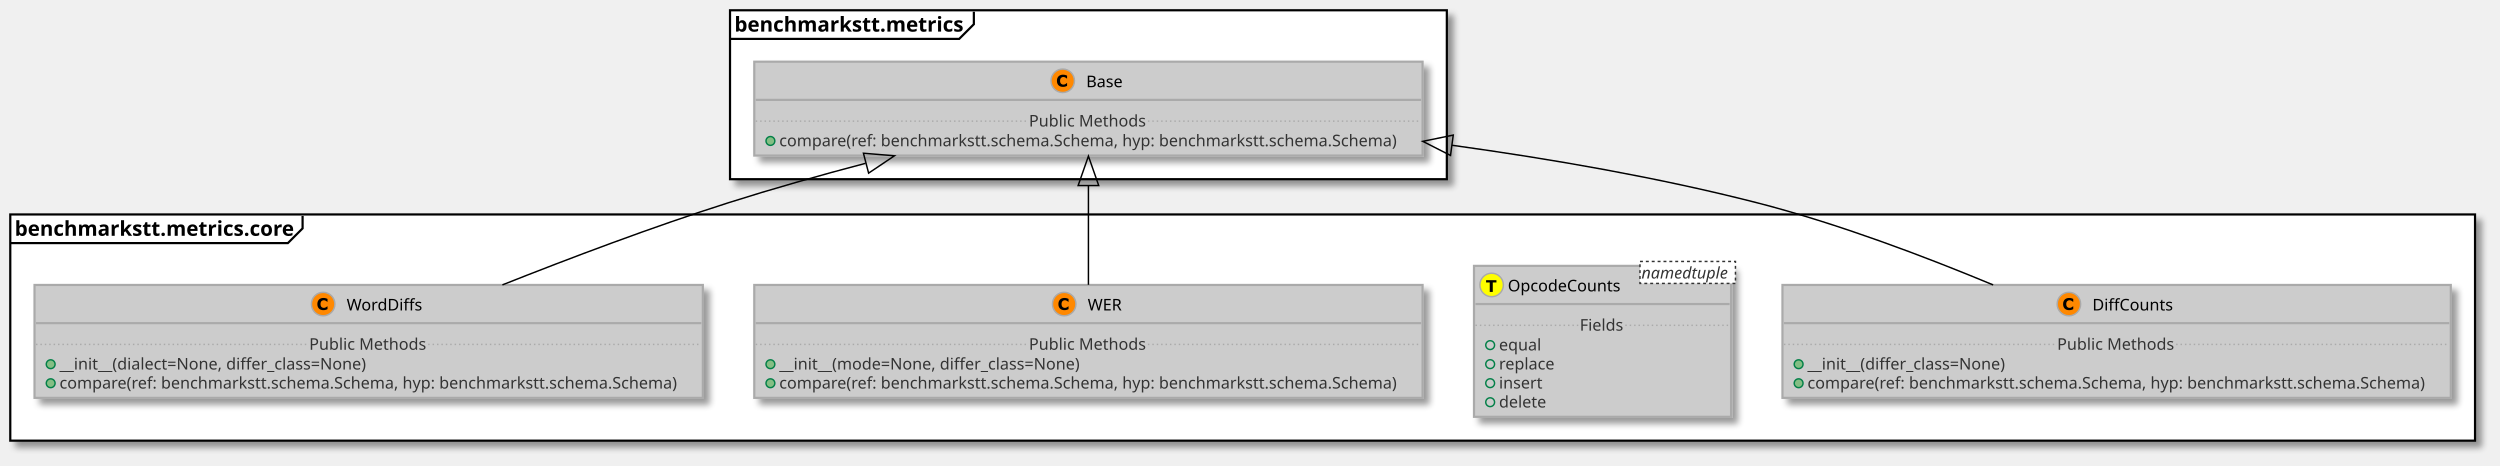
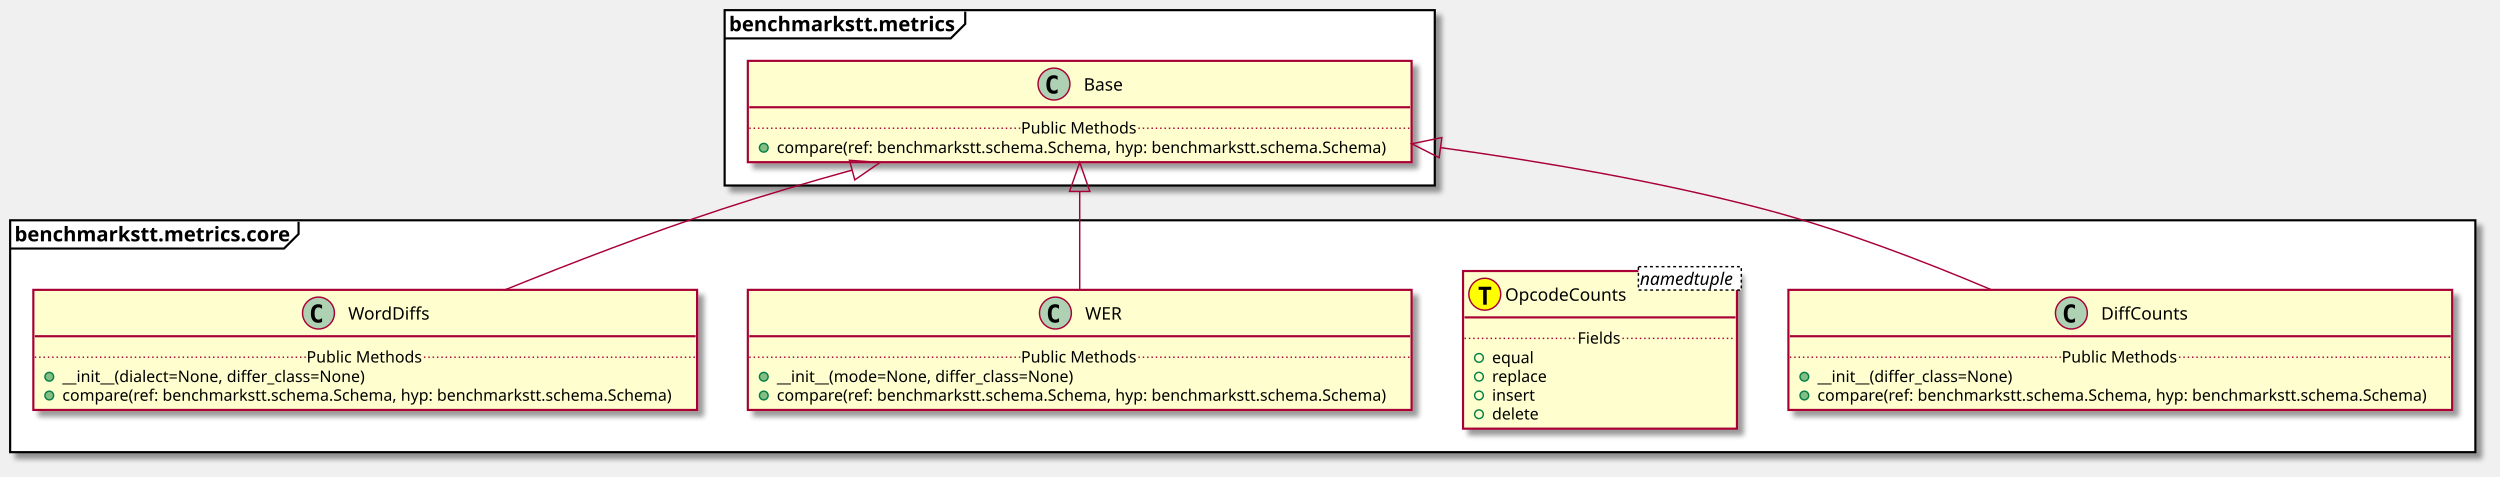
- <svg xmlns="http://www.w3.org/2000/svg" xmlns:xlink="http://www.w3.org/1999/xlink" contentScriptType="application/ecmascript" contentStyleType="text/css" height="317px" preserveAspectRatio="none" style="width:1702px;height:317px;" version="1.1" viewBox="0 0 1702 317" width="1702px" zoomAndPan="magnify">
+ <svg xmlns="http://www.w3.org/2000/svg" xmlns:xlink="http://www.w3.org/1999/xlink" contentScriptType="application/ecmascript" contentStyleType="text/css" height="329px" preserveAspectRatio="none" style="width:1725px;height:329px;" version="1.1" viewBox="0 0 1725 329" width="1725px" zoomAndPan="magnify">
  <defs>
-     <filter height="300%" id="f180f83r9bwxrb" width="300%" x="-1" y="-1">
+     <filter height="300%" id="fv4z29cjnvgwy" width="300%" x="-1" y="-1">
      <feGaussianBlur result="blurOut" stdDeviation="2.0" />
      <feColorMatrix in="blurOut" result="blurOut2" type="matrix" values="0 0 0 0 0 0 0 0 0 0 0 0 0 0 0 0 0 0 .4 0" />
      <feOffset dx="4.0" dy="4.0" in="blurOut2" result="blurOut3" />
      <feBlend in="SourceGraphic" in2="blurOut3" mode="normal" />
    </filter>
  </defs>
  <g>
    <a href="https://benchmarkstt.readthedocs.io/en/latest/modules/benchmarkstt.metrics.html#" target="_top" title="https://benchmarkstt.readthedocs.io/en/latest/modules/benchmarkstt.metrics.html#" xlink:actuate="onRequest" xlink:href="https://benchmarkstt.readthedocs.io/en/latest/modules/benchmarkstt.metrics.html#" xlink:show="new" xlink:title="https://benchmarkstt.readthedocs.io/en/latest/modules/benchmarkstt.metrics.html#" xlink:type="simple">
-       <rect fill="#FFFFFF" filter="url(#f180f83r9bwxrb)" height="115" style="stroke: #000000; stroke-width: 1.5;" width="488" x="497" y="7" />
-       <path d="M663,8 L663,16.488 L653,26.488 L497,26.488 " fill="none" style="stroke: #000000; stroke-width: 1.5;" />
-       <text fill="#000000" font-family="sans-serif" font-size="14" font-weight="bold" lengthAdjust="spacingAndGlyphs" textLength="156" x="500" y="21.535">benchmarkstt.metrics</text>
+       <rect fill="#FFFFFF" filter="url(#fv4z29cjnvgwy)" height="121" style="stroke: #000000; stroke-width: 1.5;" width="490" x="500" y="7" />
+       <path d="M666,8 L666,16.488 L656,26.488 L500,26.488 " fill="none" style="stroke: #000000; stroke-width: 1.5;" />
+       <text fill="#000000" font-family="sans-serif" font-size="14" font-weight="bold" lengthAdjust="spacingAndGlyphs" textLength="156" x="503" y="21.535">benchmarkstt.metrics</text>
    </a>
    <a href="https://benchmarkstt.readthedocs.io/en/latest/modules/benchmarkstt.metrics.core.html#" target="_top" title="https://benchmarkstt.readthedocs.io/en/latest/modules/benchmarkstt.metrics.core.html#" xlink:actuate="onRequest" xlink:href="https://benchmarkstt.readthedocs.io/en/latest/modules/benchmarkstt.metrics.core.html#" xlink:show="new" xlink:title="https://benchmarkstt.readthedocs.io/en/latest/modules/benchmarkstt.metrics.core.html#" xlink:type="simple">
-       <rect fill="#FFFFFF" filter="url(#f180f83r9bwxrb)" height="154" style="stroke: #000000; stroke-width: 1.5;" width="1678" x="7" y="146" />
-       <path d="M206,147 L206,155.488 L196,165.488 L7,165.488 " fill="none" style="stroke: #000000; stroke-width: 1.5;" />
-       <text fill="#000000" font-family="sans-serif" font-size="14" font-weight="bold" lengthAdjust="spacingAndGlyphs" textLength="189" x="10" y="160.535">benchmarkstt.metrics.core</text>
+       <rect fill="#FFFFFF" filter="url(#fv4z29cjnvgwy)" height="160" style="stroke: #000000; stroke-width: 1.5;" width="1701" x="7" y="152" />
+       <path d="M206,153 L206,161.488 L196,171.488 L7,171.488 " fill="none" style="stroke: #000000; stroke-width: 1.5;" />
+       <text fill="#000000" font-family="sans-serif" font-size="14" font-weight="bold" lengthAdjust="spacingAndGlyphs" textLength="189" x="10" y="166.535">benchmarkstt.metrics.core</text>
    </a>
    <a href="https://benchmarkstt.readthedocs.io/en/latest/modules/benchmarkstt.metrics.html#benchmarkstt.metrics.Base" target="_top" title="https://benchmarkstt.readthedocs.io/en/latest/modules/benchmarkstt.metrics.html#benchmarkstt.metrics.Base" xlink:actuate="onRequest" xlink:href="https://benchmarkstt.readthedocs.io/en/latest/modules/benchmarkstt.metrics.html#benchmarkstt.metrics.Base" xlink:show="new" xlink:title="https://benchmarkstt.readthedocs.io/en/latest/modules/benchmarkstt.metrics.html#benchmarkstt.metrics.Base" xlink:type="simple">
-       <rect fill="#CCCCCC" filter="url(#f180f83r9bwxrb)" height="63.91" id="benchmarkstt.metrics.Base" style="stroke: #AAAAAA; stroke-width: 1.5;" width="455" x="513.5" y="42" />
-       <ellipse cx="723.5" cy="55" fill="#FF8800" rx="8" ry="8" style="stroke: #AAAAAA; stroke-width: 1.0;" />
-       <path d="M723.635,59.156 Q722.744,59.156 721.989,58.893 Q721.234,58.629 720.692,58.108 Q720.149,57.587 719.851,56.809 Q719.553,56.03 719.553,55.009 Q719.553,54.059 719.838,53.285 Q720.123,52.512 720.665,51.959 Q721.186,51.427 721.957,51.137 Q722.727,50.847 723.641,50.847 Q724.145,50.847 724.551,50.903 Q724.957,50.959 725.3,51.051 Q725.66,51.153 725.953,51.279 Q726.246,51.405 726.466,51.513 L726.466,53.452 L726.23,53.452 Q726.079,53.323 725.851,53.145 Q725.623,52.968 725.332,52.796 Q725.037,52.624 724.693,52.506 Q724.35,52.388 723.957,52.388 Q723.523,52.388 723.13,52.525 Q722.738,52.662 722.405,52.979 Q722.088,53.285 721.892,53.79 Q721.696,54.295 721.696,55.015 Q721.696,55.767 721.908,56.272 Q722.121,56.776 722.443,57.066 Q722.77,57.362 723.173,57.488 Q723.576,57.614 723.968,57.614 Q724.344,57.614 724.712,57.502 Q725.08,57.389 725.392,57.195 Q725.655,57.04 725.88,56.862 Q726.106,56.685 726.251,56.556 L726.466,56.556 L726.466,58.468 Q726.165,58.602 725.891,58.721 Q725.617,58.839 725.316,58.925 Q724.924,59.038 724.581,59.097 Q724.237,59.156 723.635,59.156 Z " />
-       <text fill="#000000" font-family="Verdana" font-size="11" lengthAdjust="spacingAndGlyphs" textLength="28" x="739.5" y="59.375">Base</text>
-       <line style="stroke: #AAAAAA; stroke-width: 1.5;" x1="514.5" x2="967.5" y1="68" y2="68" />
-       <ellipse cx="524.5" cy="95.955" fill="#84BE84" rx="3" ry="3" style="stroke: #038048; stroke-width: 1.0;" />
-       <text fill="#333333" font-family="sans-serif" font-size="11" lengthAdjust="spacingAndGlyphs" textLength="432" x="530.5" y="99.59">compare(ref: benchmarkstt.schema.Schema, hyp: benchmarkstt.schema.Schema)</text>
-       <line style="stroke: #AAAAAA; stroke-width: 1.0; stroke-dasharray: 1.0,2.0;" x1="514.5" x2="700.5" y1="82.478" y2="82.478" />
-       <text fill="#333333" font-family="sans-serif" font-size="11" lengthAdjust="spacingAndGlyphs" textLength="81" x="700.5" y="86.135">Public Methods</text>
-       <line style="stroke: #AAAAAA; stroke-width: 1.0; stroke-dasharray: 1.0,2.0;" x1="781.5" x2="967.5" y1="82.478" y2="82.478" />
+       <rect fill="#FEFECE" filter="url(#fv4z29cjnvgwy)" height="69.91" id="benchmarkstt.metrics.Base" style="stroke: #A80036; stroke-width: 1.5;" width="458" x="516" y="42" />
+       <ellipse cx="727.25" cy="58" fill="#ADD1B2" rx="11" ry="11" style="stroke: #A80036; stroke-width: 1.0;" />
+       <path d="M729.723,64.143 Q729.142,64.442 728.503,64.591 Q727.864,64.741 727.158,64.741 Q724.651,64.741 723.332,63.089 Q722.012,61.437 722.012,58.316 Q722.012,55.187 723.332,53.535 Q724.651,51.883 727.158,51.883 Q727.864,51.883 728.511,52.032 Q729.159,52.182 729.723,52.48 L729.723,55.203 Q729.092,54.622 728.499,54.352 Q727.905,54.083 727.274,54.083 Q725.93,54.083 725.245,55.149 Q724.56,56.216 724.56,58.316 Q724.56,60.408 725.245,61.474 Q725.93,62.541 727.274,62.541 Q727.905,62.541 728.499,62.271 Q729.092,62.002 729.723,61.42 Z " />
+       <text fill="#000000" font-family="sans-serif" font-size="12" lengthAdjust="spacingAndGlyphs" textLength="27" x="747.75" y="62.535">Base</text>
+       <line style="stroke: #A80036; stroke-width: 1.5;" x1="517" x2="973" y1="74" y2="74" />
+       <ellipse cx="527" cy="101.955" fill="#84BE84" rx="3" ry="3" style="stroke: #038048; stroke-width: 1.0;" />
+       <text fill="#000000" font-family="sans-serif" font-size="11" lengthAdjust="spacingAndGlyphs" textLength="432" x="536" y="105.59">compare(ref: benchmarkstt.schema.Schema, hyp: benchmarkstt.schema.Schema)</text>
+       <line style="stroke: #A80036; stroke-width: 1.0; stroke-dasharray: 1.0,2.0;" x1="517" x2="704.5" y1="88.478" y2="88.478" />
+       <text fill="#000000" font-family="sans-serif" font-size="11" lengthAdjust="spacingAndGlyphs" textLength="81" x="704.5" y="92.135">Public Methods</text>
+       <line style="stroke: #A80036; stroke-width: 1.0; stroke-dasharray: 1.0,2.0;" x1="785.5" x2="973" y1="88.478" y2="88.478" />
    </a>
    <a href="https://benchmarkstt.readthedocs.io/en/latest/modules/benchmarkstt.metrics.core.html#benchmarkstt.metrics.core.DiffCounts" target="_top" title="https://benchmarkstt.readthedocs.io/en/latest/modules/benchmarkstt.metrics.core.html#benchmarkstt.metrics.core.DiffCounts" xlink:actuate="onRequest" xlink:href="https://benchmarkstt.readthedocs.io/en/latest/modules/benchmarkstt.metrics.core.html#benchmarkstt.metrics.core.DiffCounts" xlink:show="new" xlink:title="https://benchmarkstt.readthedocs.io/en/latest/modules/benchmarkstt.metrics.core.html#benchmarkstt.metrics.core.DiffCounts" xlink:type="simple">
-       <rect fill="#CCCCCC" filter="url(#f180f83r9bwxrb)" height="76.865" id="benchmarkstt.metrics.core.DiffCounts" style="stroke: #AAAAAA; stroke-width: 1.5;" width="455" x="1213.5" y="194" />
-       <ellipse cx="1408.5" cy="207" fill="#FF8800" rx="8" ry="8" style="stroke: #AAAAAA; stroke-width: 1.0;" />
-       <path d="M1408.635,211.156 Q1407.744,211.156 1406.989,210.893 Q1406.234,210.629 1405.692,210.108 Q1405.149,209.587 1404.851,208.809 Q1404.553,208.03 1404.553,207.009 Q1404.553,206.059 1404.838,205.285 Q1405.123,204.512 1405.665,203.958 Q1406.186,203.427 1406.957,203.137 Q1407.727,202.847 1408.641,202.847 Q1409.146,202.847 1409.551,202.903 Q1409.957,202.959 1410.3,203.051 Q1410.66,203.153 1410.953,203.279 Q1411.246,203.405 1411.466,203.513 L1411.466,205.452 L1411.229,205.452 Q1411.079,205.323 1410.851,205.145 Q1410.623,204.968 1410.332,204.796 Q1410.037,204.625 1409.693,204.506 Q1409.35,204.388 1408.957,204.388 Q1408.523,204.388 1408.13,204.525 Q1407.738,204.662 1407.405,204.979 Q1407.088,205.285 1406.892,205.79 Q1406.696,206.295 1406.696,207.015 Q1406.696,207.767 1406.908,208.272 Q1407.121,208.776 1407.443,209.066 Q1407.771,209.362 1408.173,209.488 Q1408.576,209.614 1408.968,209.614 Q1409.344,209.614 1409.712,209.501 Q1410.08,209.389 1410.392,209.195 Q1410.655,209.04 1410.88,208.862 Q1411.106,208.685 1411.251,208.556 L1411.466,208.556 L1411.466,210.468 Q1411.165,210.602 1410.891,210.721 Q1410.617,210.839 1410.316,210.925 Q1409.924,211.038 1409.581,211.097 Q1409.237,211.156 1408.635,211.156 Z " />
-       <text fill="#000000" font-family="Verdana" font-size="11" lengthAdjust="spacingAndGlyphs" textLength="58" x="1424.5" y="211.375">DiffCounts</text>
-       <line style="stroke: #AAAAAA; stroke-width: 1.5;" x1="1214.5" x2="1667.5" y1="220" y2="220" />
-       <ellipse cx="1224.5" cy="247.955" fill="#84BE84" rx="3" ry="3" style="stroke: #038048; stroke-width: 1.0;" />
-       <text fill="#333333" font-family="sans-serif" font-size="11" lengthAdjust="spacingAndGlyphs" textLength="148" x="1230.5" y="251.59">__init__(differ_class=None)</text>
-       <ellipse cx="1224.5" cy="260.91" fill="#84BE84" rx="3" ry="3" style="stroke: #038048; stroke-width: 1.0;" />
-       <text fill="#333333" font-family="sans-serif" font-size="11" lengthAdjust="spacingAndGlyphs" textLength="432" x="1230.5" y="264.545">compare(ref: benchmarkstt.schema.Schema, hyp: benchmarkstt.schema.Schema)</text>
-       <line style="stroke: #AAAAAA; stroke-width: 1.0; stroke-dasharray: 1.0,2.0;" x1="1214.5" x2="1400.5" y1="234.477" y2="234.477" />
-       <text fill="#333333" font-family="sans-serif" font-size="11" lengthAdjust="spacingAndGlyphs" textLength="81" x="1400.5" y="238.135">Public Methods</text>
-       <line style="stroke: #AAAAAA; stroke-width: 1.0; stroke-dasharray: 1.0,2.0;" x1="1481.5" x2="1667.5" y1="234.477" y2="234.477" />
+       <rect fill="#FEFECE" filter="url(#fv4z29cjnvgwy)" height="82.865" id="benchmarkstt.metrics.core.DiffCounts" style="stroke: #A80036; stroke-width: 1.5;" width="458" x="1234" y="200" />
+       <ellipse cx="1429.25" cy="216" fill="#ADD1B2" rx="11" ry="11" style="stroke: #A80036; stroke-width: 1.0;" />
+       <path d="M1431.723,222.143 Q1431.142,222.442 1430.503,222.591 Q1429.864,222.741 1429.158,222.741 Q1426.651,222.741 1425.332,221.089 Q1424.012,219.437 1424.012,216.316 Q1424.012,213.186 1425.332,211.535 Q1426.651,209.883 1429.158,209.883 Q1429.864,209.883 1430.511,210.032 Q1431.159,210.182 1431.723,210.481 L1431.723,213.203 Q1431.092,212.622 1430.499,212.352 Q1429.905,212.083 1429.274,212.083 Q1427.93,212.083 1427.245,213.149 Q1426.56,214.216 1426.56,216.316 Q1426.56,218.408 1427.245,219.474 Q1427.93,220.541 1429.274,220.541 Q1429.905,220.541 1430.499,220.271 Q1431.092,220.001 1431.723,219.42 Z " />
+       <text fill="#000000" font-family="sans-serif" font-size="12" lengthAdjust="spacingAndGlyphs" textLength="59" x="1449.75" y="220.535">DiffCounts</text>
+       <line style="stroke: #A80036; stroke-width: 1.5;" x1="1235" x2="1691" y1="232" y2="232" />
+       <ellipse cx="1245" cy="259.955" fill="#84BE84" rx="3" ry="3" style="stroke: #038048; stroke-width: 1.0;" />
+       <text fill="#000000" font-family="sans-serif" font-size="11" lengthAdjust="spacingAndGlyphs" textLength="148" x="1254" y="263.59">__init__(differ_class=None)</text>
+       <ellipse cx="1245" cy="272.91" fill="#84BE84" rx="3" ry="3" style="stroke: #038048; stroke-width: 1.0;" />
+       <text fill="#000000" font-family="sans-serif" font-size="11" lengthAdjust="spacingAndGlyphs" textLength="432" x="1254" y="276.545">compare(ref: benchmarkstt.schema.Schema, hyp: benchmarkstt.schema.Schema)</text>
+       <line style="stroke: #A80036; stroke-width: 1.0; stroke-dasharray: 1.0,2.0;" x1="1235" x2="1422.5" y1="246.477" y2="246.477" />
+       <text fill="#000000" font-family="sans-serif" font-size="11" lengthAdjust="spacingAndGlyphs" textLength="81" x="1422.5" y="250.135">Public Methods</text>
+       <line style="stroke: #A80036; stroke-width: 1.0; stroke-dasharray: 1.0,2.0;" x1="1503.5" x2="1691" y1="246.477" y2="246.477" />
    </a>
    <a href="https://benchmarkstt.readthedocs.io/en/latest/modules/benchmarkstt.metrics.core.html#benchmarkstt.metrics.core.OpcodeCounts" target="_top" title="https://benchmarkstt.readthedocs.io/en/latest/modules/benchmarkstt.metrics.core.html#benchmarkstt.metrics.core.OpcodeCounts" xlink:actuate="onRequest" xlink:href="https://benchmarkstt.readthedocs.io/en/latest/modules/benchmarkstt.metrics.core.html#benchmarkstt.metrics.core.OpcodeCounts" xlink:show="new" xlink:title="https://benchmarkstt.readthedocs.io/en/latest/modules/benchmarkstt.metrics.core.html#benchmarkstt.metrics.core.OpcodeCounts" xlink:type="simple">
-       <rect fill="#CCCCCC" filter="url(#f180f83r9bwxrb)" height="102.775" id="benchmarkstt.metrics.core.OpcodeCounts" style="stroke: #AAAAAA; stroke-width: 1.5;" width="175" x="1003.5" y="181" />
-       <ellipse cx="1015.5" cy="194" fill="#FFFF00" rx="8" ry="8" style="stroke: #AAAAAA; stroke-width: 1.0;" />
-       <path d="M1018.778,192.299 L1016.28,192.299 L1016.28,198.75 L1014.218,198.75 L1014.218,192.299 L1011.72,192.299 L1011.72,190.752 L1018.778,190.752 Z " />
-       <text fill="#000000" font-family="Verdana" font-size="11" lengthAdjust="spacingAndGlyphs" textLength="82" x="1026.5" y="198.375">OpcodeCounts</text>
-       <rect fill="#FFFFFF" height="14.955" style="stroke: #333333; stroke-width: 1.0; stroke-dasharray: 2.0,2.0;" width="65" x="1116.5" y="178" />
-       <text fill="#333333" font-family="sans-serif" font-size="11" font-style="italic" lengthAdjust="spacingAndGlyphs" textLength="63" x="1117.5" y="189.635">namedtuple</text>
-       <line style="stroke: #AAAAAA; stroke-width: 1.5;" x1="1004.5" x2="1177.5" y1="207" y2="207" />
-       <ellipse cx="1014.5" cy="234.955" fill="none" rx="3" ry="3" style="stroke: #038048; stroke-width: 1.0;" />
-       <text fill="#333333" font-family="sans-serif" font-size="11" lengthAdjust="spacingAndGlyphs" textLength="29" x="1020.5" y="238.59">equal</text>
-       <ellipse cx="1014.5" cy="247.91" fill="none" rx="3" ry="3" style="stroke: #038048; stroke-width: 1.0;" />
-       <text fill="#333333" font-family="sans-serif" font-size="11" lengthAdjust="spacingAndGlyphs" textLength="39" x="1020.5" y="251.545">replace</text>
-       <ellipse cx="1014.5" cy="260.865" fill="none" rx="3" ry="3" style="stroke: #038048; stroke-width: 1.0;" />
-       <text fill="#333333" font-family="sans-serif" font-size="11" lengthAdjust="spacingAndGlyphs" textLength="31" x="1020.5" y="264.5">insert</text>
-       <ellipse cx="1014.5" cy="273.82" fill="none" rx="3" ry="3" style="stroke: #038048; stroke-width: 1.0;" />
-       <text fill="#333333" font-family="sans-serif" font-size="11" lengthAdjust="spacingAndGlyphs" textLength="32" x="1020.5" y="277.455">delete</text>
-       <line style="stroke: #AAAAAA; stroke-width: 1.0; stroke-dasharray: 1.0,2.0;" x1="1004.5" x2="1075.5" y1="221.477" y2="221.477" />
-       <text fill="#333333" font-family="sans-serif" font-size="11" lengthAdjust="spacingAndGlyphs" textLength="31" x="1075.5" y="225.135">Fields</text>
-       <line style="stroke: #AAAAAA; stroke-width: 1.0; stroke-dasharray: 1.0,2.0;" x1="1106.5" x2="1177.5" y1="221.477" y2="221.477" />
+       <rect fill="#FEFECE" filter="url(#fv4z29cjnvgwy)" height="108.775" id="benchmarkstt.metrics.core.OpcodeCounts" style="stroke: #A80036; stroke-width: 1.5;" width="189" x="1009.5" y="187" />
+       <ellipse cx="1024.5" cy="203" fill="#FFFF00" rx="11" ry="11" style="stroke: #A80036; stroke-width: 1.0;" />
+       <path d="M1025.842,210.25 L1023.393,210.25 L1023.393,199.999 L1020.247,199.999 L1020.247,197.857 L1028.988,197.857 L1028.988,199.999 L1025.842,199.999 Z " />
+       <text fill="#000000" font-family="sans-serif" font-size="12" lengthAdjust="spacingAndGlyphs" textLength="84" x="1038.5" y="207.535">OpcodeCounts</text>
+       <rect fill="#FFFFFF" height="16.133" style="stroke: #000000; stroke-width: 1.0; stroke-dasharray: 2.0,2.0;" width="71" x="1130.5" y="184" />
+       <text fill="#000000" font-family="sans-serif" font-size="12" font-style="italic" lengthAdjust="spacingAndGlyphs" textLength="69" x="1131.5" y="196.602">namedtuple</text>
+       <line style="stroke: #A80036; stroke-width: 1.5;" x1="1010.5" x2="1197.5" y1="219" y2="219" />
+       <ellipse cx="1020.5" cy="246.955" fill="none" rx="3" ry="3" style="stroke: #038048; stroke-width: 1.0;" />
+       <text fill="#000000" font-family="sans-serif" font-size="11" lengthAdjust="spacingAndGlyphs" textLength="29" x="1029.5" y="250.59">equal</text>
+       <ellipse cx="1020.5" cy="259.91" fill="none" rx="3" ry="3" style="stroke: #038048; stroke-width: 1.0;" />
+       <text fill="#000000" font-family="sans-serif" font-size="11" lengthAdjust="spacingAndGlyphs" textLength="39" x="1029.5" y="263.545">replace</text>
+       <ellipse cx="1020.5" cy="272.865" fill="none" rx="3" ry="3" style="stroke: #038048; stroke-width: 1.0;" />
+       <text fill="#000000" font-family="sans-serif" font-size="11" lengthAdjust="spacingAndGlyphs" textLength="31" x="1029.5" y="276.5">insert</text>
+       <ellipse cx="1020.5" cy="285.82" fill="none" rx="3" ry="3" style="stroke: #038048; stroke-width: 1.0;" />
+       <text fill="#000000" font-family="sans-serif" font-size="11" lengthAdjust="spacingAndGlyphs" textLength="32" x="1029.5" y="289.455">delete</text>
+       <line style="stroke: #A80036; stroke-width: 1.0; stroke-dasharray: 1.0,2.0;" x1="1010.5" x2="1088.5" y1="233.477" y2="233.477" />
+       <text fill="#000000" font-family="sans-serif" font-size="11" lengthAdjust="spacingAndGlyphs" textLength="31" x="1088.5" y="237.135">Fields</text>
+       <line style="stroke: #A80036; stroke-width: 1.0; stroke-dasharray: 1.0,2.0;" x1="1119.5" x2="1197.5" y1="233.477" y2="233.477" />
    </a>
    <a href="https://benchmarkstt.readthedocs.io/en/latest/modules/benchmarkstt.metrics.core.html#benchmarkstt.metrics.core.WER" target="_top" title="https://benchmarkstt.readthedocs.io/en/latest/modules/benchmarkstt.metrics.core.html#benchmarkstt.metrics.core.WER" xlink:actuate="onRequest" xlink:href="https://benchmarkstt.readthedocs.io/en/latest/modules/benchmarkstt.metrics.core.html#benchmarkstt.metrics.core.WER" xlink:show="new" xlink:title="https://benchmarkstt.readthedocs.io/en/latest/modules/benchmarkstt.metrics.core.html#benchmarkstt.metrics.core.WER" xlink:type="simple">
-       <rect fill="#CCCCCC" filter="url(#f180f83r9bwxrb)" height="76.865" id="benchmarkstt.metrics.core.WER" style="stroke: #AAAAAA; stroke-width: 1.5;" width="455" x="513.5" y="194" />
-       <ellipse cx="724.5" cy="207" fill="#FF8800" rx="8" ry="8" style="stroke: #AAAAAA; stroke-width: 1.0;" />
-       <path d="M724.635,211.156 Q723.744,211.156 722.989,210.893 Q722.234,210.629 721.692,210.108 Q721.149,209.587 720.851,208.809 Q720.553,208.03 720.553,207.009 Q720.553,206.059 720.838,205.285 Q721.123,204.512 721.665,203.958 Q722.186,203.427 722.957,203.137 Q723.727,202.847 724.641,202.847 Q725.145,202.847 725.551,202.903 Q725.957,202.959 726.3,203.051 Q726.66,203.153 726.953,203.279 Q727.246,203.405 727.466,203.513 L727.466,205.452 L727.23,205.452 Q727.079,205.323 726.851,205.145 Q726.623,204.968 726.332,204.796 Q726.037,204.625 725.693,204.506 Q725.35,204.388 724.957,204.388 Q724.523,204.388 724.13,204.525 Q723.738,204.662 723.405,204.979 Q723.088,205.285 722.892,205.79 Q722.696,206.295 722.696,207.015 Q722.696,207.767 722.908,208.272 Q723.121,208.776 723.443,209.066 Q723.77,209.362 724.173,209.488 Q724.576,209.614 724.968,209.614 Q725.344,209.614 725.712,209.501 Q726.08,209.389 726.392,209.195 Q726.655,209.04 726.88,208.862 Q727.106,208.685 727.251,208.556 L727.466,208.556 L727.466,210.468 Q727.165,210.602 726.891,210.721 Q726.617,210.839 726.316,210.925 Q725.924,211.038 725.581,211.097 Q725.237,211.156 724.635,211.156 Z " />
-       <text fill="#000000" font-family="Verdana" font-size="11" lengthAdjust="spacingAndGlyphs" textLength="26" x="740.5" y="211.375">WER</text>
-       <line style="stroke: #AAAAAA; stroke-width: 1.5;" x1="514.5" x2="967.5" y1="220" y2="220" />
-       <ellipse cx="524.5" cy="247.955" fill="#84BE84" rx="3" ry="3" style="stroke: #038048; stroke-width: 1.0;" />
-       <text fill="#333333" font-family="sans-serif" font-size="11" lengthAdjust="spacingAndGlyphs" textLength="221" x="530.5" y="251.59">__init__(mode=None, differ_class=None)</text>
-       <ellipse cx="524.5" cy="260.91" fill="#84BE84" rx="3" ry="3" style="stroke: #038048; stroke-width: 1.0;" />
-       <text fill="#333333" font-family="sans-serif" font-size="11" lengthAdjust="spacingAndGlyphs" textLength="432" x="530.5" y="264.545">compare(ref: benchmarkstt.schema.Schema, hyp: benchmarkstt.schema.Schema)</text>
-       <line style="stroke: #AAAAAA; stroke-width: 1.0; stroke-dasharray: 1.0,2.0;" x1="514.5" x2="700.5" y1="234.477" y2="234.477" />
-       <text fill="#333333" font-family="sans-serif" font-size="11" lengthAdjust="spacingAndGlyphs" textLength="81" x="700.5" y="238.135">Public Methods</text>
-       <line style="stroke: #AAAAAA; stroke-width: 1.0; stroke-dasharray: 1.0,2.0;" x1="781.5" x2="967.5" y1="234.477" y2="234.477" />
+       <rect fill="#FEFECE" filter="url(#fv4z29cjnvgwy)" height="82.865" id="benchmarkstt.metrics.core.WER" style="stroke: #A80036; stroke-width: 1.5;" width="458" x="516" y="200" />
+       <ellipse cx="728.25" cy="216" fill="#ADD1B2" rx="11" ry="11" style="stroke: #A80036; stroke-width: 1.0;" />
+       <path d="M730.723,222.143 Q730.142,222.442 729.503,222.591 Q728.864,222.741 728.158,222.741 Q725.651,222.741 724.332,221.089 Q723.012,219.437 723.012,216.316 Q723.012,213.186 724.332,211.535 Q725.651,209.883 728.158,209.883 Q728.864,209.883 729.511,210.032 Q730.159,210.182 730.723,210.481 L730.723,213.203 Q730.092,212.622 729.499,212.352 Q728.905,212.083 728.274,212.083 Q726.93,212.083 726.245,213.149 Q725.56,214.216 725.56,216.316 Q725.56,218.408 726.245,219.474 Q726.93,220.541 728.274,220.541 Q728.905,220.541 729.499,220.271 Q730.092,220.001 730.723,219.42 Z " />
+       <text fill="#000000" font-family="sans-serif" font-size="12" lengthAdjust="spacingAndGlyphs" textLength="25" x="748.75" y="220.535">WER</text>
+       <line style="stroke: #A80036; stroke-width: 1.5;" x1="517" x2="973" y1="232" y2="232" />
+       <ellipse cx="527" cy="259.955" fill="#84BE84" rx="3" ry="3" style="stroke: #038048; stroke-width: 1.0;" />
+       <text fill="#000000" font-family="sans-serif" font-size="11" lengthAdjust="spacingAndGlyphs" textLength="221" x="536" y="263.59">__init__(mode=None, differ_class=None)</text>
+       <ellipse cx="527" cy="272.91" fill="#84BE84" rx="3" ry="3" style="stroke: #038048; stroke-width: 1.0;" />
+       <text fill="#000000" font-family="sans-serif" font-size="11" lengthAdjust="spacingAndGlyphs" textLength="432" x="536" y="276.545">compare(ref: benchmarkstt.schema.Schema, hyp: benchmarkstt.schema.Schema)</text>
+       <line style="stroke: #A80036; stroke-width: 1.0; stroke-dasharray: 1.0,2.0;" x1="517" x2="704.5" y1="246.477" y2="246.477" />
+       <text fill="#000000" font-family="sans-serif" font-size="11" lengthAdjust="spacingAndGlyphs" textLength="81" x="704.5" y="250.135">Public Methods</text>
+       <line style="stroke: #A80036; stroke-width: 1.0; stroke-dasharray: 1.0,2.0;" x1="785.5" x2="973" y1="246.477" y2="246.477" />
    </a>
    <a href="https://benchmarkstt.readthedocs.io/en/latest/modules/benchmarkstt.metrics.core.html#benchmarkstt.metrics.core.WordDiffs" target="_top" title="https://benchmarkstt.readthedocs.io/en/latest/modules/benchmarkstt.metrics.core.html#benchmarkstt.metrics.core.WordDiffs" xlink:actuate="onRequest" xlink:href="https://benchmarkstt.readthedocs.io/en/latest/modules/benchmarkstt.metrics.core.html#benchmarkstt.metrics.core.WordDiffs" xlink:show="new" xlink:title="https://benchmarkstt.readthedocs.io/en/latest/modules/benchmarkstt.metrics.core.html#benchmarkstt.metrics.core.WordDiffs" xlink:type="simple">
-       <rect fill="#CCCCCC" filter="url(#f180f83r9bwxrb)" height="76.865" id="benchmarkstt.metrics.core.WordDiffs" style="stroke: #AAAAAA; stroke-width: 1.5;" width="455" x="23.5" y="194" />
-       <ellipse cx="220" cy="207" fill="#FF8800" rx="8" ry="8" style="stroke: #AAAAAA; stroke-width: 1.0;" />
-       <path d="M220.135,211.156 Q219.244,211.156 218.489,210.893 Q217.734,210.629 217.192,210.108 Q216.649,209.587 216.351,208.809 Q216.053,208.03 216.053,207.009 Q216.053,206.059 216.338,205.285 Q216.623,204.512 217.165,203.958 Q217.686,203.427 218.457,203.137 Q219.227,202.847 220.141,202.847 Q220.645,202.847 221.051,202.903 Q221.457,202.959 221.8,203.051 Q222.16,203.153 222.453,203.279 Q222.746,203.405 222.966,203.513 L222.966,205.452 L222.73,205.452 Q222.579,205.323 222.351,205.145 Q222.123,204.968 221.833,204.796 Q221.537,204.625 221.193,204.506 Q220.85,204.388 220.458,204.388 Q220.023,204.388 219.63,204.525 Q219.238,204.662 218.905,204.979 Q218.588,205.285 218.392,205.79 Q218.196,206.295 218.196,207.015 Q218.196,207.767 218.408,208.272 Q218.621,208.776 218.943,209.066 Q219.27,209.362 219.673,209.488 Q220.076,209.614 220.468,209.614 Q220.844,209.614 221.212,209.501 Q221.58,209.389 221.892,209.195 Q222.155,209.04 222.38,208.862 Q222.606,208.685 222.751,208.556 L222.966,208.556 L222.966,210.468 Q222.665,210.602 222.391,210.721 Q222.117,210.839 221.816,210.925 Q221.424,211.038 221.081,211.097 Q220.737,211.156 220.135,211.156 Z " />
-       <text fill="#000000" font-family="Verdana" font-size="11" lengthAdjust="spacingAndGlyphs" textLength="55" x="236" y="211.375">WordDiffs</text>
-       <line style="stroke: #AAAAAA; stroke-width: 1.5;" x1="24.5" x2="477.5" y1="220" y2="220" />
-       <ellipse cx="34.5" cy="247.955" fill="#84BE84" rx="3" ry="3" style="stroke: #038048; stroke-width: 1.0;" />
-       <text fill="#333333" font-family="sans-serif" font-size="11" lengthAdjust="spacingAndGlyphs" textLength="226" x="40.5" y="251.59">__init__(dialect=None, differ_class=None)</text>
-       <ellipse cx="34.5" cy="260.91" fill="#84BE84" rx="3" ry="3" style="stroke: #038048; stroke-width: 1.0;" />
-       <text fill="#333333" font-family="sans-serif" font-size="11" lengthAdjust="spacingAndGlyphs" textLength="432" x="40.5" y="264.545">compare(ref: benchmarkstt.schema.Schema, hyp: benchmarkstt.schema.Schema)</text>
-       <line style="stroke: #AAAAAA; stroke-width: 1.0; stroke-dasharray: 1.0,2.0;" x1="24.5" x2="210.5" y1="234.477" y2="234.477" />
-       <text fill="#333333" font-family="sans-serif" font-size="11" lengthAdjust="spacingAndGlyphs" textLength="81" x="210.5" y="238.135">Public Methods</text>
-       <line style="stroke: #AAAAAA; stroke-width: 1.0; stroke-dasharray: 1.0,2.0;" x1="291.5" x2="477.5" y1="234.477" y2="234.477" />
+       <rect fill="#FEFECE" filter="url(#fv4z29cjnvgwy)" height="82.865" id="benchmarkstt.metrics.core.WordDiffs" style="stroke: #A80036; stroke-width: 1.5;" width="458" x="23" y="200" />
+       <ellipse cx="219.75" cy="216" fill="#ADD1B2" rx="11" ry="11" style="stroke: #A80036; stroke-width: 1.0;" />
+       <path d="M222.223,222.143 Q221.642,222.442 221.003,222.591 Q220.364,222.741 219.658,222.741 Q217.151,222.741 215.832,221.089 Q214.512,219.437 214.512,216.316 Q214.512,213.186 215.832,211.535 Q217.151,209.883 219.658,209.883 Q220.364,209.883 221.011,210.032 Q221.659,210.182 222.223,210.481 L222.223,213.203 Q221.592,212.622 220.999,212.352 Q220.405,212.083 219.774,212.083 Q218.43,212.083 217.745,213.149 Q217.06,214.216 217.06,216.316 Q217.06,218.408 217.745,219.474 Q218.43,220.541 219.774,220.541 Q220.405,220.541 220.999,220.271 Q221.592,220.001 222.223,219.42 Z " />
+       <text fill="#000000" font-family="sans-serif" font-size="12" lengthAdjust="spacingAndGlyphs" textLength="56" x="240.25" y="220.535">WordDiffs</text>
+       <line style="stroke: #A80036; stroke-width: 1.5;" x1="24" x2="480" y1="232" y2="232" />
+       <ellipse cx="34" cy="259.955" fill="#84BE84" rx="3" ry="3" style="stroke: #038048; stroke-width: 1.0;" />
+       <text fill="#000000" font-family="sans-serif" font-size="11" lengthAdjust="spacingAndGlyphs" textLength="226" x="43" y="263.59">__init__(dialect=None, differ_class=None)</text>
+       <ellipse cx="34" cy="272.91" fill="#84BE84" rx="3" ry="3" style="stroke: #038048; stroke-width: 1.0;" />
+       <text fill="#000000" font-family="sans-serif" font-size="11" lengthAdjust="spacingAndGlyphs" textLength="432" x="43" y="276.545">compare(ref: benchmarkstt.schema.Schema, hyp: benchmarkstt.schema.Schema)</text>
+       <line style="stroke: #A80036; stroke-width: 1.0; stroke-dasharray: 1.0,2.0;" x1="24" x2="211.5" y1="246.477" y2="246.477" />
+       <text fill="#000000" font-family="sans-serif" font-size="11" lengthAdjust="spacingAndGlyphs" textLength="81" x="211.5" y="250.135">Public Methods</text>
+       <line style="stroke: #A80036; stroke-width: 1.0; stroke-dasharray: 1.0,2.0;" x1="292.5" x2="480" y1="246.477" y2="246.477" />
    </a>
-     <path d="M988.55,98.9 C1056.41,108.26 1129.56,120.96 1196,138 C1250.9,152.08 1310.35,174.58 1356.94,193.98 " fill="none" id="benchmarkstt.metrics.Base&lt;-benchmarkstt.metrics.core.DiffCounts" style="stroke: #000000; stroke-width: 1.0;" />
-     <polygon fill="none" points="987.51,105.83,968.62,96.23,989.37,91.95,987.51,105.83" style="stroke: #000000; stroke-width: 1.0;" />
-     <path d="M741,126.53 C741,148.52 741,173.72 741,193.91 " fill="none" id="benchmarkstt.metrics.Base&lt;-benchmarkstt.metrics.core.WER" style="stroke: #000000; stroke-width: 1.0;" />
-     <polygon fill="none" points="734,126.29,741,106.29,748,126.29,734,126.29" style="stroke: #000000; stroke-width: 1.0;" />
-     <path d="M589.29,111.16 C558.24,119.36 525.92,128.48 496,138 C444.37,154.43 387.81,175.79 342.04,193.94 " fill="none" id="benchmarkstt.metrics.Base&lt;-benchmarkstt.metrics.core.WordDiffs" style="stroke: #000000; stroke-width: 1.0;" />
-     <polygon fill="none" points="587.82,104.31,608.94,106.05,591.35,117.86,587.82,104.31" style="stroke: #000000; stroke-width: 1.0;" />
+     <path d="M994.3,101.91 C1066.51,111.79 1144.99,125.43 1216,144 C1269.78,158.07 1327.78,180.33 1374.05,199.93 " fill="none" id="benchmarkstt.metrics.Base&lt;-benchmarkstt.metrics.core.DiffCounts" style="stroke: #A80036; stroke-width: 1.0;" />
+     <polygon fill="none" points="993.01,108.8,974.11,99.22,994.86,94.92,993.01,108.8" style="stroke: #A80036; stroke-width: 1.0;" />
+     <path d="M745,132.09 C745,154.21 745,179.36 745,199.87 " fill="none" id="benchmarkstt.metrics.Base&lt;-benchmarkstt.metrics.core.WER" style="stroke: #A80036; stroke-width: 1.0;" />
+     <polygon fill="none" points="738,132.07,745,112.07,752,132.07,738,132.07" style="stroke: #A80036; stroke-width: 1.0;" />
+     <path d="M587.91,117.37 C558.21,125.6 527.52,134.64 499,144 C448.7,160.52 393.75,181.67 348.47,199.96 " fill="none" id="benchmarkstt.metrics.Base&lt;-benchmarkstt.metrics.core.WordDiffs" style="stroke: #A80036; stroke-width: 1.0;" />
+     <polygon fill="none" points="586.12,110.6,607.26,112.08,589.81,124.11,586.12,110.6" style="stroke: #A80036; stroke-width: 1.0;" />
  </g>
</svg>
